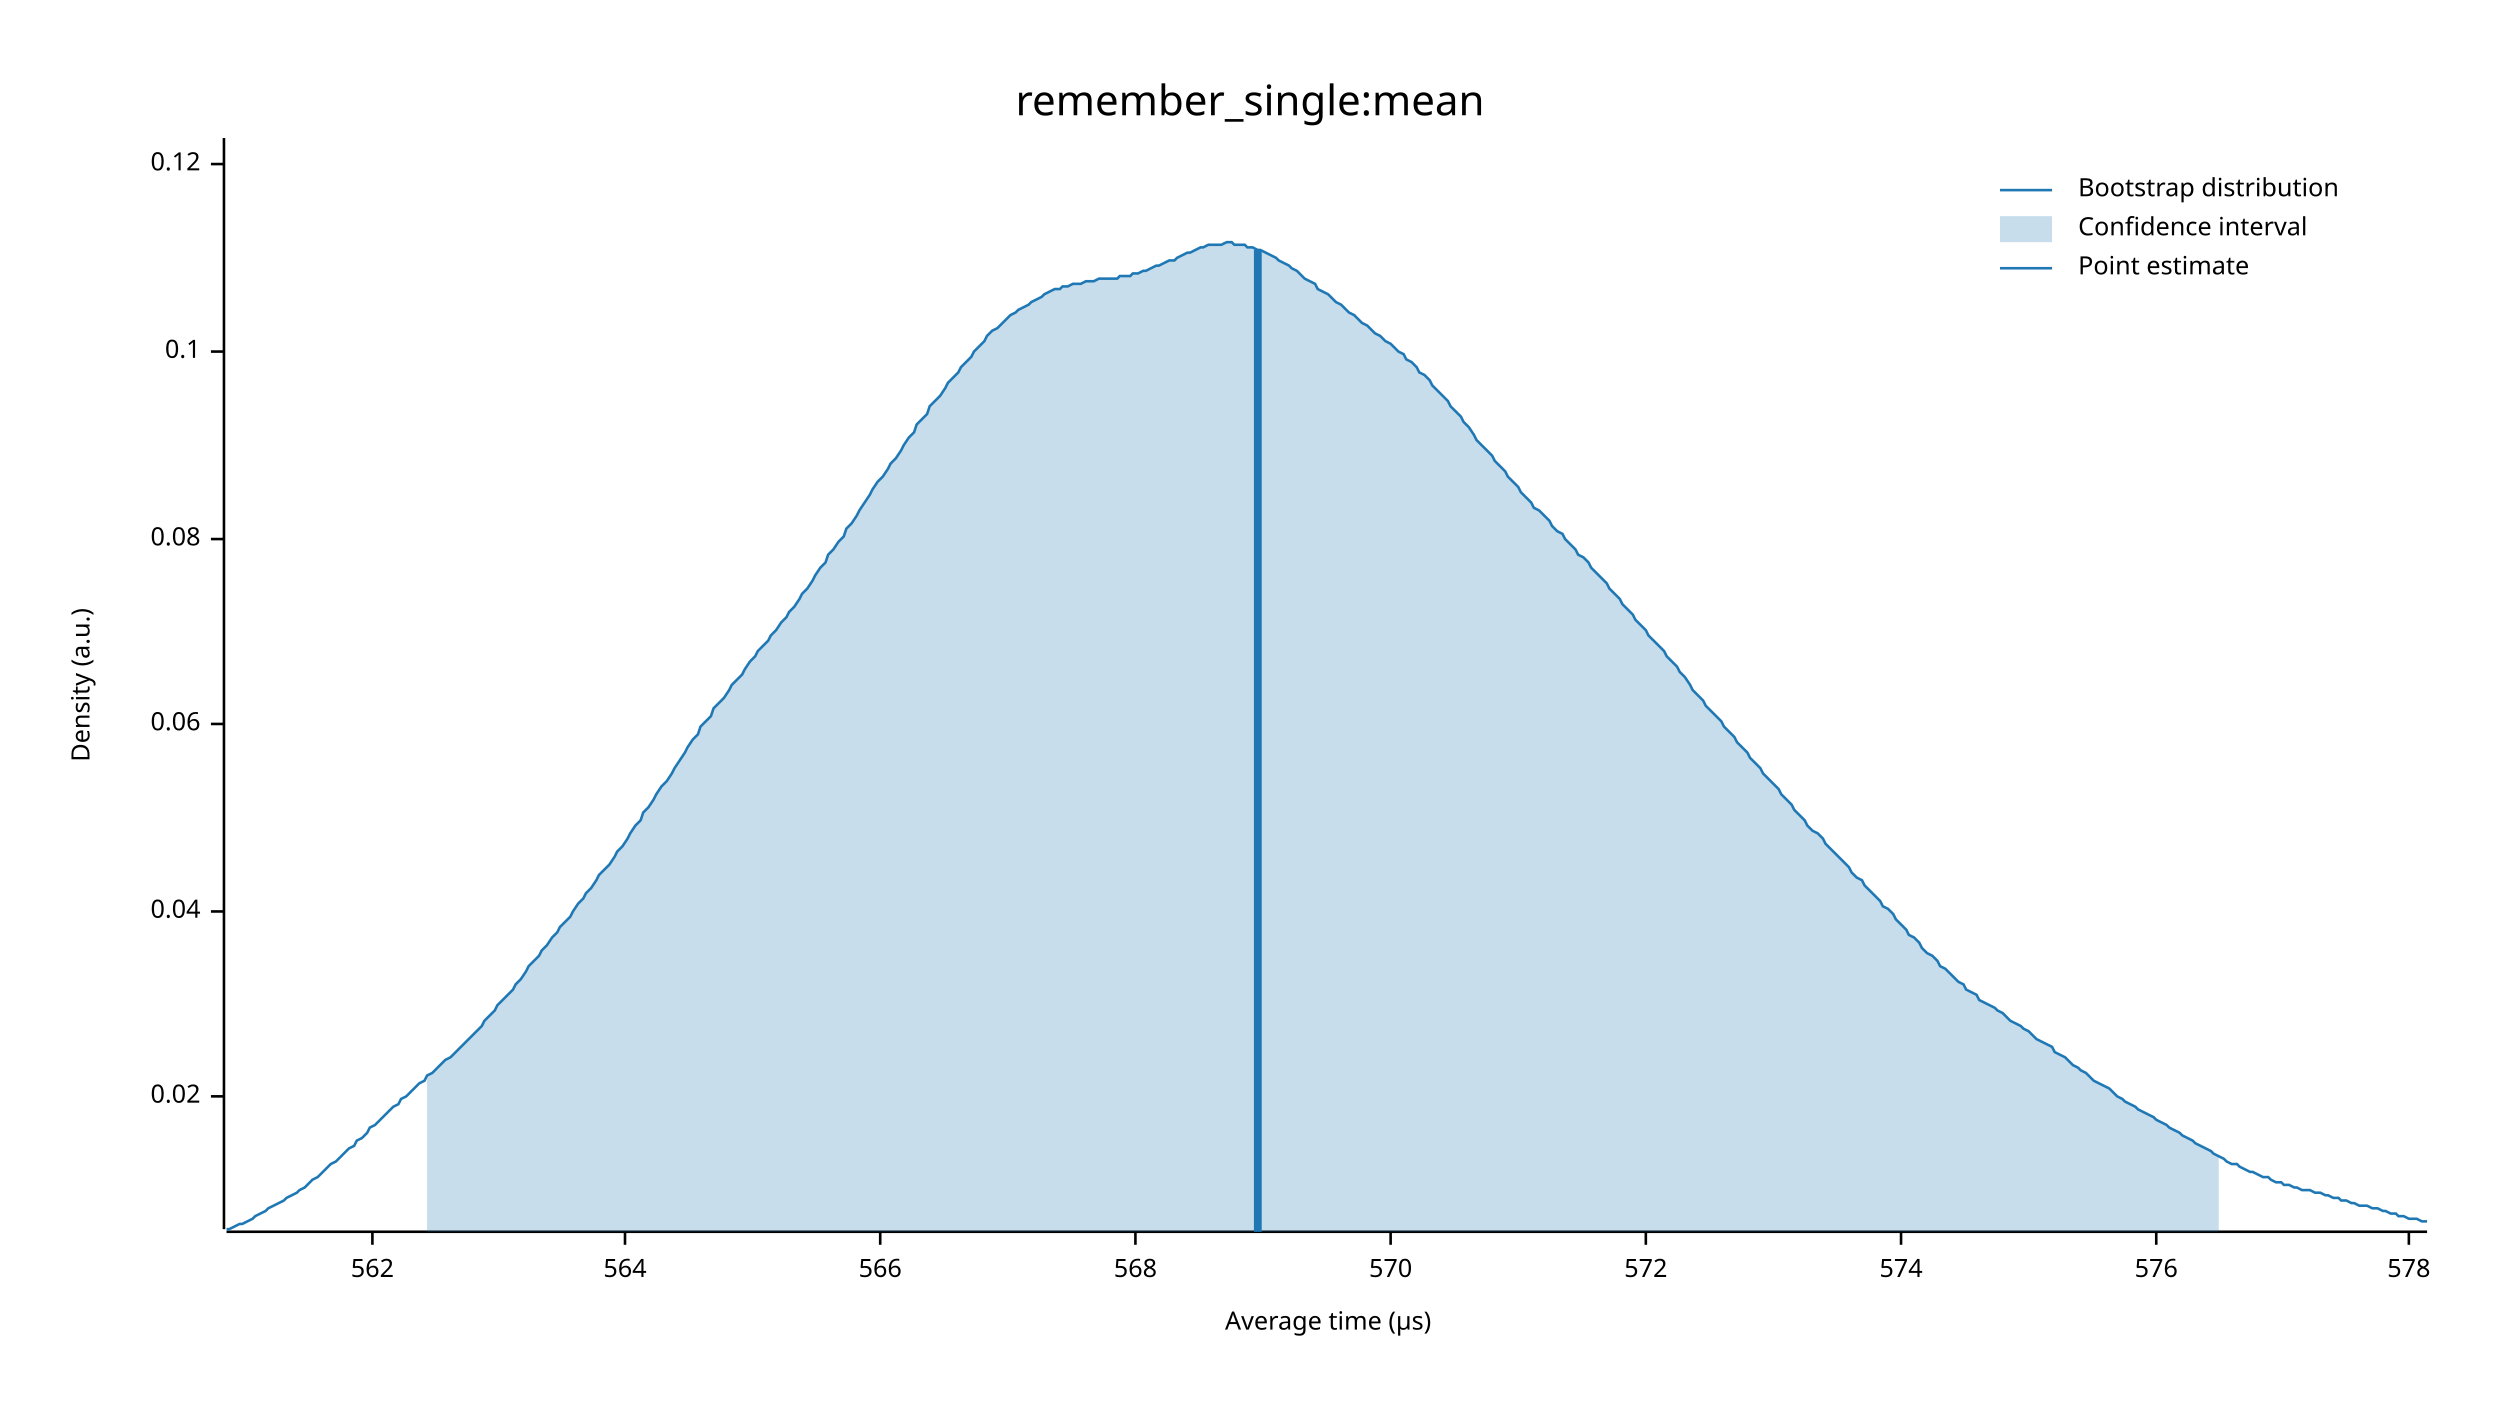
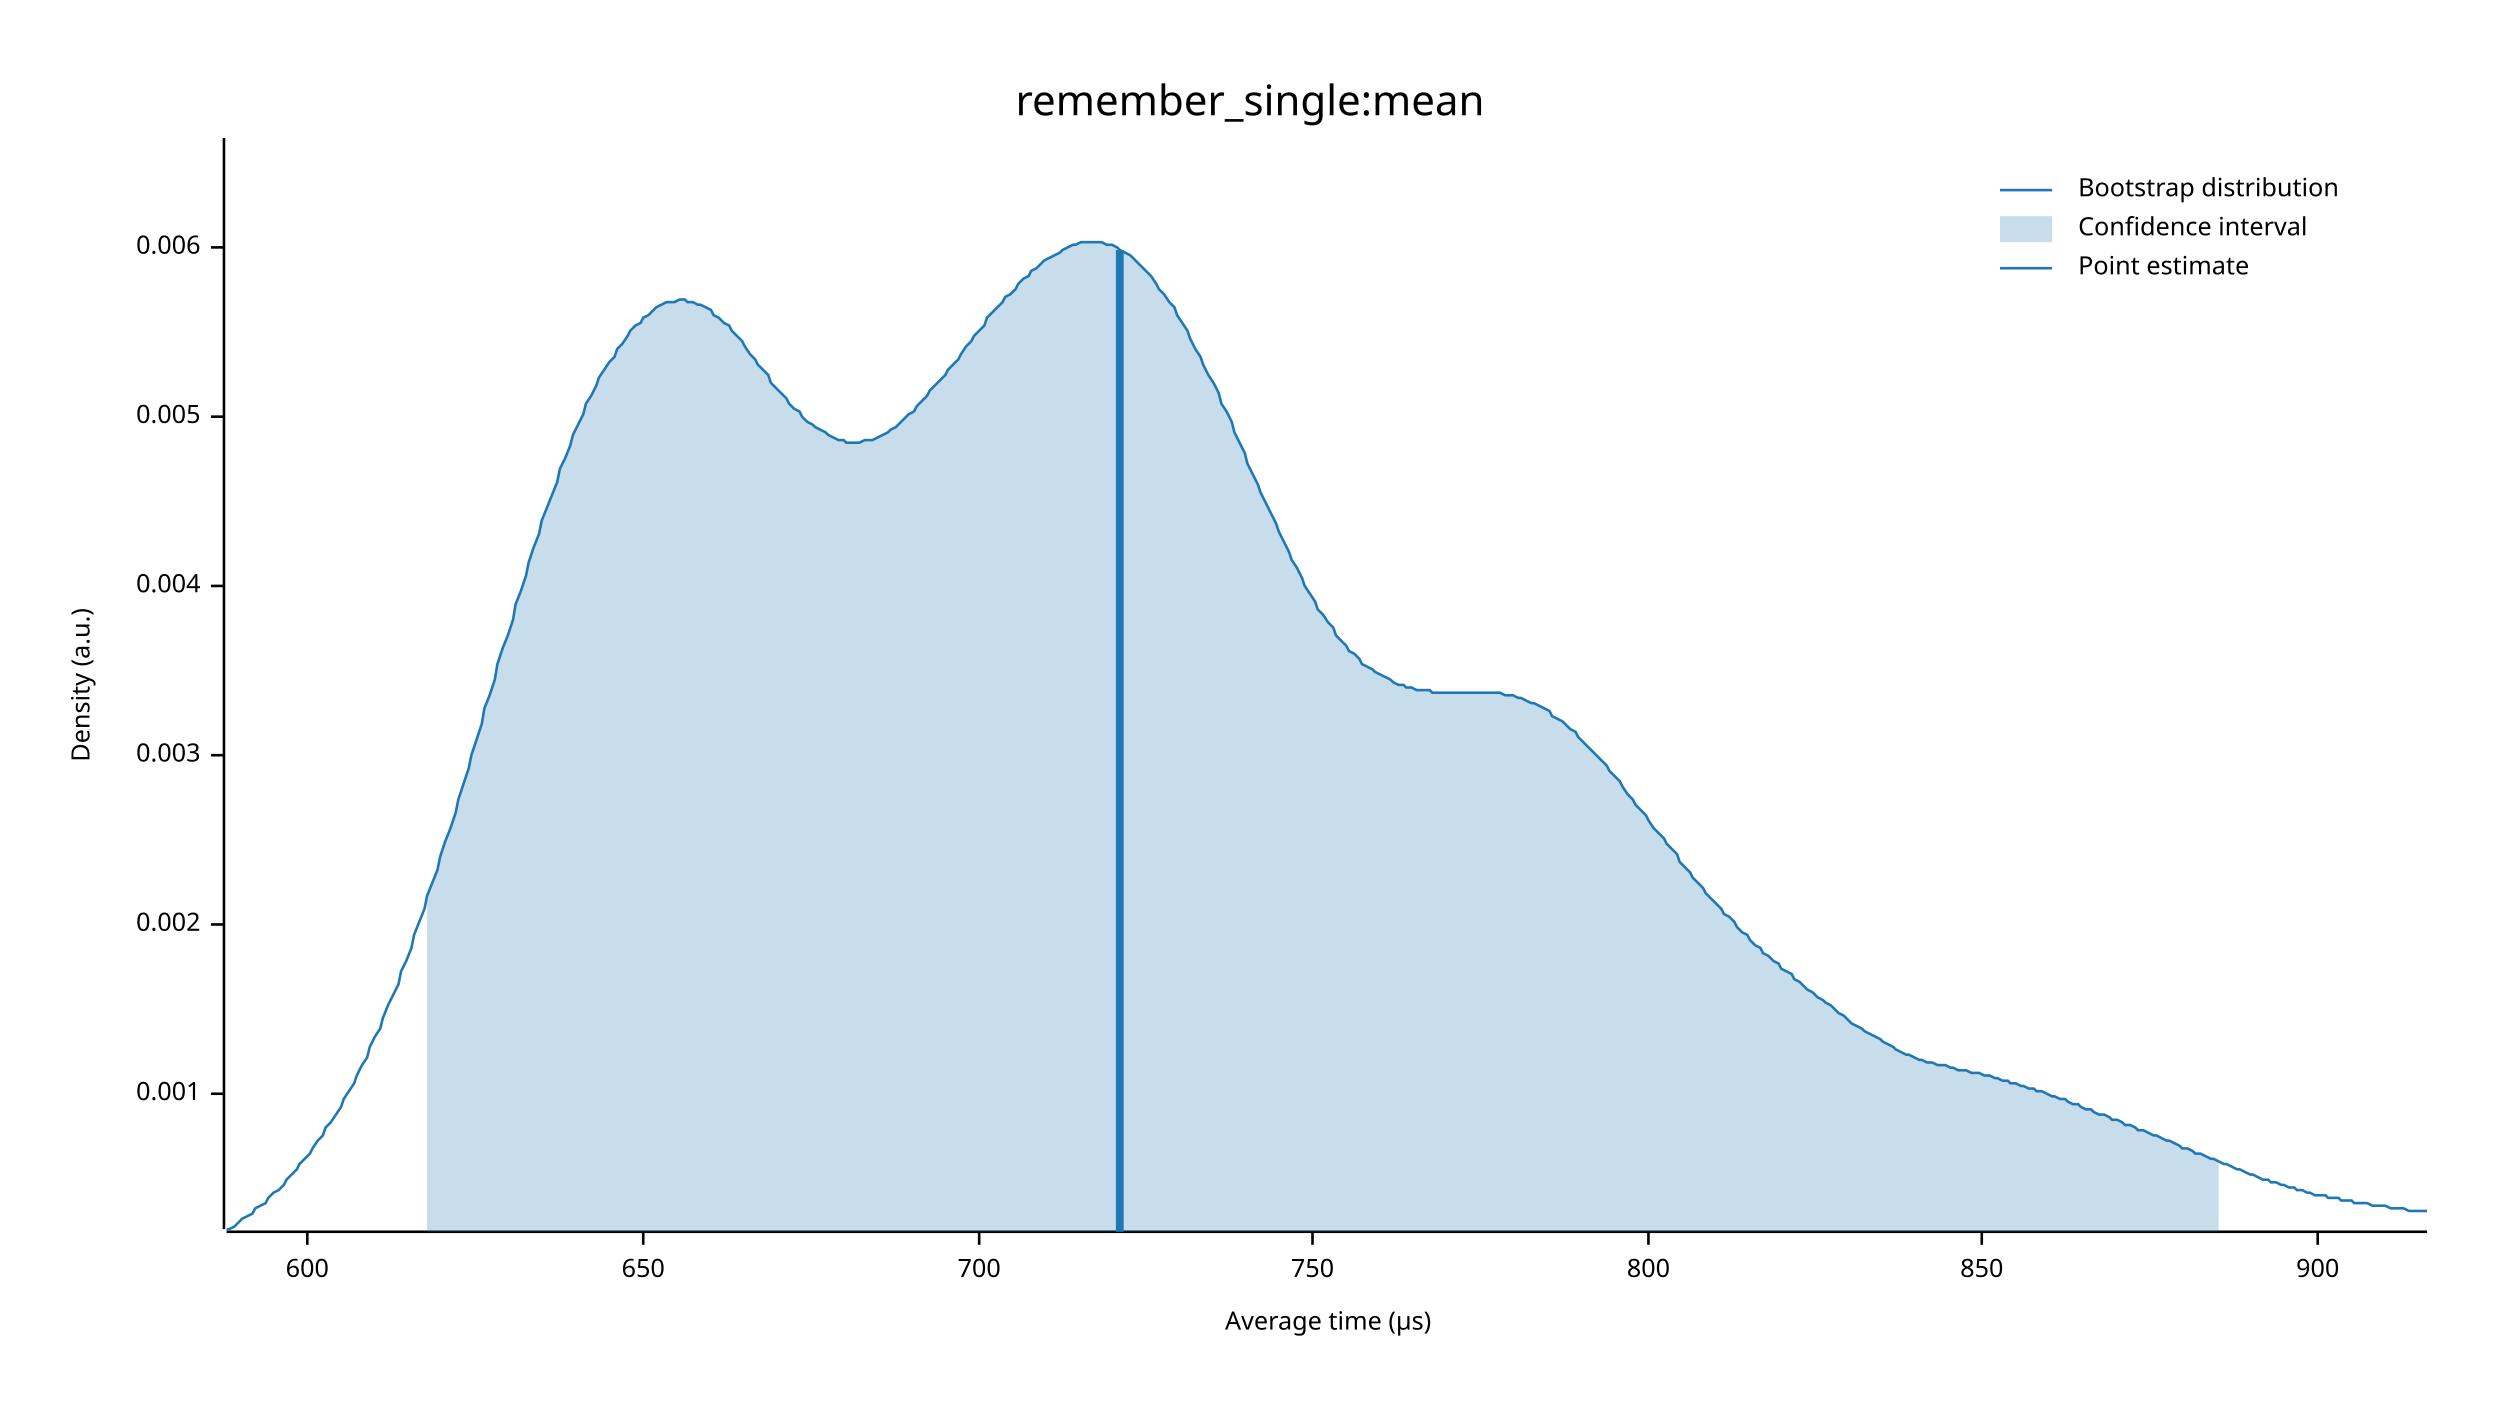
<svg xmlns="http://www.w3.org/2000/svg" width="960" height="540" viewBox="0 0 960 540">
  <text x="480" y="32" dy="0.76em" text-anchor="middle" font-family="sans-serif" font-size="16.129" opacity="1" fill="#000000">
remember_single:mean
</text>
  <text x="27" y="263" dy="0.76em" text-anchor="middle" font-family="sans-serif" font-size="9.677" opacity="1" fill="#000000" transform="rotate(270, 27, 263)">
Density (a.u.)
</text>
  <text x="510" y="513" dy="-0.5ex" text-anchor="middle" font-family="sans-serif" font-size="9.677" opacity="1" fill="#000000">
Average time (µs)
</text>
  <polyline fill="none" opacity="1" stroke="#000000" stroke-width="1" points="86,53 86,472 " />
-   <text x="77" y="421" dy="0.5ex" text-anchor="end" font-family="sans-serif" font-size="9.677" opacity="1" fill="#000000">
- 0.02
+   <text x="77" y="420" dy="0.5ex" text-anchor="end" font-family="sans-serif" font-size="9.677" opacity="1" fill="#000000">
+ 0.001
</text>
-   <polyline fill="none" opacity="1" stroke="#000000" stroke-width="1" points="81,421 86,421 " />
-   <text x="77" y="350" dy="0.5ex" text-anchor="end" font-family="sans-serif" font-size="9.677" opacity="1" fill="#000000">
- 0.04
+   <polyline fill="none" opacity="1" stroke="#000000" stroke-width="1" points="81,420 86,420 " />
+   <text x="77" y="355" dy="0.5ex" text-anchor="end" font-family="sans-serif" font-size="9.677" opacity="1" fill="#000000">
+ 0.002
</text>
-   <polyline fill="none" opacity="1" stroke="#000000" stroke-width="1" points="81,350 86,350 " />
-   <text x="77" y="278" dy="0.5ex" text-anchor="end" font-family="sans-serif" font-size="9.677" opacity="1" fill="#000000">
- 0.06
+   <polyline fill="none" opacity="1" stroke="#000000" stroke-width="1" points="81,355 86,355 " />
+   <text x="77" y="290" dy="0.5ex" text-anchor="end" font-family="sans-serif" font-size="9.677" opacity="1" fill="#000000">
+ 0.003
</text>
-   <polyline fill="none" opacity="1" stroke="#000000" stroke-width="1" points="81,278 86,278 " />
-   <text x="77" y="207" dy="0.5ex" text-anchor="end" font-family="sans-serif" font-size="9.677" opacity="1" fill="#000000">
- 0.08
+   <polyline fill="none" opacity="1" stroke="#000000" stroke-width="1" points="81,290 86,290 " />
+   <text x="77" y="225" dy="0.5ex" text-anchor="end" font-family="sans-serif" font-size="9.677" opacity="1" fill="#000000">
+ 0.004
</text>
-   <polyline fill="none" opacity="1" stroke="#000000" stroke-width="1" points="81,207 86,207 " />
-   <text x="77" y="135" dy="0.5ex" text-anchor="end" font-family="sans-serif" font-size="9.677" opacity="1" fill="#000000">
- 0.1
+   <polyline fill="none" opacity="1" stroke="#000000" stroke-width="1" points="81,225 86,225 " />
+   <text x="77" y="160" dy="0.5ex" text-anchor="end" font-family="sans-serif" font-size="9.677" opacity="1" fill="#000000">
+ 0.005
</text>
-   <polyline fill="none" opacity="1" stroke="#000000" stroke-width="1" points="81,135 86,135 " />
-   <text x="77" y="63" dy="0.5ex" text-anchor="end" font-family="sans-serif" font-size="9.677" opacity="1" fill="#000000">
- 0.12
+   <polyline fill="none" opacity="1" stroke="#000000" stroke-width="1" points="81,160 86,160 " />
+   <text x="77" y="95" dy="0.5ex" text-anchor="end" font-family="sans-serif" font-size="9.677" opacity="1" fill="#000000">
+ 0.006
</text>
-   <polyline fill="none" opacity="1" stroke="#000000" stroke-width="1" points="81,63 86,63 " />
+   <polyline fill="none" opacity="1" stroke="#000000" stroke-width="1" points="81,95 86,95 " />
  <polyline fill="none" opacity="1" stroke="#000000" stroke-width="1" points="87,473 932,473 " />
-   <text x="143" y="483" dy="0.76em" text-anchor="middle" font-family="sans-serif" font-size="9.677" opacity="1" fill="#000000">
- 562
+   <text x="118" y="483" dy="0.76em" text-anchor="middle" font-family="sans-serif" font-size="9.677" opacity="1" fill="#000000">
+ 600
</text>
-   <polyline fill="none" opacity="1" stroke="#000000" stroke-width="1" points="143,473 143,478 " />
-   <text x="240" y="483" dy="0.76em" text-anchor="middle" font-family="sans-serif" font-size="9.677" opacity="1" fill="#000000">
- 564
+   <polyline fill="none" opacity="1" stroke="#000000" stroke-width="1" points="118,473 118,478 " />
+   <text x="247" y="483" dy="0.76em" text-anchor="middle" font-family="sans-serif" font-size="9.677" opacity="1" fill="#000000">
+ 650
</text>
-   <polyline fill="none" opacity="1" stroke="#000000" stroke-width="1" points="240,473 240,478 " />
-   <text x="338" y="483" dy="0.76em" text-anchor="middle" font-family="sans-serif" font-size="9.677" opacity="1" fill="#000000">
- 566
+   <polyline fill="none" opacity="1" stroke="#000000" stroke-width="1" points="247,473 247,478 " />
+   <text x="376" y="483" dy="0.76em" text-anchor="middle" font-family="sans-serif" font-size="9.677" opacity="1" fill="#000000">
+ 700
</text>
-   <polyline fill="none" opacity="1" stroke="#000000" stroke-width="1" points="338,473 338,478 " />
-   <text x="436" y="483" dy="0.76em" text-anchor="middle" font-family="sans-serif" font-size="9.677" opacity="1" fill="#000000">
- 568
+   <polyline fill="none" opacity="1" stroke="#000000" stroke-width="1" points="376,473 376,478 " />
+   <text x="504" y="483" dy="0.76em" text-anchor="middle" font-family="sans-serif" font-size="9.677" opacity="1" fill="#000000">
+ 750
</text>
-   <polyline fill="none" opacity="1" stroke="#000000" stroke-width="1" points="436,473 436,478 " />
-   <text x="534" y="483" dy="0.76em" text-anchor="middle" font-family="sans-serif" font-size="9.677" opacity="1" fill="#000000">
- 570
+   <polyline fill="none" opacity="1" stroke="#000000" stroke-width="1" points="504,473 504,478 " />
+   <text x="633" y="483" dy="0.76em" text-anchor="middle" font-family="sans-serif" font-size="9.677" opacity="1" fill="#000000">
+ 800
</text>
-   <polyline fill="none" opacity="1" stroke="#000000" stroke-width="1" points="534,473 534,478 " />
-   <text x="632" y="483" dy="0.76em" text-anchor="middle" font-family="sans-serif" font-size="9.677" opacity="1" fill="#000000">
- 572
+   <polyline fill="none" opacity="1" stroke="#000000" stroke-width="1" points="633,473 633,478 " />
+   <text x="761" y="483" dy="0.76em" text-anchor="middle" font-family="sans-serif" font-size="9.677" opacity="1" fill="#000000">
+ 850
</text>
-   <polyline fill="none" opacity="1" stroke="#000000" stroke-width="1" points="632,473 632,478 " />
-   <text x="730" y="483" dy="0.76em" text-anchor="middle" font-family="sans-serif" font-size="9.677" opacity="1" fill="#000000">
- 574
+   <polyline fill="none" opacity="1" stroke="#000000" stroke-width="1" points="761,473 761,478 " />
+   <text x="890" y="483" dy="0.76em" text-anchor="middle" font-family="sans-serif" font-size="9.677" opacity="1" fill="#000000">
+ 900
</text>
-   <polyline fill="none" opacity="1" stroke="#000000" stroke-width="1" points="730,473 730,478 " />
-   <text x="828" y="483" dy="0.76em" text-anchor="middle" font-family="sans-serif" font-size="9.677" opacity="1" fill="#000000">
- 576
- </text>
-   <polyline fill="none" opacity="1" stroke="#000000" stroke-width="1" points="828,473 828,478 " />
-   <text x="925" y="483" dy="0.76em" text-anchor="middle" font-family="sans-serif" font-size="9.677" opacity="1" fill="#000000">
- 578
- </text>
-   <polyline fill="none" opacity="1" stroke="#000000" stroke-width="1" points="925,473 925,478 " />
-   <polyline fill="none" opacity="1" stroke="#1F78B4" stroke-width="1" points="87,472 88,472 90,471 92,470 93,470 95,469 97,468 98,467 100,466 102,465 103,464 105,463 107,462 109,461 110,460 112,459 114,458 115,457 117,456 119,454 120,453 122,452 124,450 125,449 127,447 129,446 131,444 132,443 134,441 136,440 137,438 139,437 141,435 142,433 144,432 146,430 147,429 149,427 151,425 153,424 154,422 156,421 158,419 159,418 161,416 163,415 164,413 166,412 168,410 169,409 171,407 173,406 175,404 176,403 178,401 180,399 181,398 183,396 185,394 186,392 188,390 190,388 191,386 193,384 195,382 197,380 198,378 200,376 202,373 203,371 205,369 207,367 208,365 210,363 212,360 214,358 215,356 217,354 219,352 220,350 222,347 224,345 225,343 227,341 229,338 230,336 232,334 234,332 236,329 237,327 239,325 241,322 242,320 244,317 246,315 247,312 249,310 251,307 252,305 254,302 256,300 258,297 259,295 261,292 263,289 264,287 266,284 268,282 269,279 271,277 273,275 274,272 276,270 278,268 280,265 281,263 283,261 285,259 286,257 288,254 290,252 291,250 293,248 295,246 296,244 298,242 300,239 302,237 303,235 305,233 307,230 308,228 310,226 312,223 313,221 315,218 317,216 318,213 320,211 322,208 324,206 325,203 327,201 329,198 330,196 332,193 334,190 335,188 337,185 339,183 341,180 342,178 344,176 346,173 347,171 349,168 351,166 352,163 354,161 356,159 357,156 359,154 361,152 363,149 364,147 366,145 368,143 369,141 371,139 373,137 374,135 376,133 378,131 379,129 381,127 383,126 385,124 386,123 388,121 390,120 391,119 393,118 395,117 396,116 398,115 400,114 401,113 403,112 405,111 407,111 408,110 410,110 412,109 413,109 415,109 417,108 418,108 420,108 422,107 423,107 425,107 427,107 429,107 430,106 432,106 434,106 435,105 437,105 439,104 440,104 442,103 444,102 445,102 447,101 449,100 451,100 452,99 454,98 456,97 457,97 459,96 461,95 462,95 464,94 466,94 468,94 469,94 471,93 473,93 474,94 476,94 478,94 479,95 481,95 483,96 484,96 486,97 488,98 490,99 491,100 493,101 495,102 496,103 498,104 500,106 501,107 503,108 505,109 506,111 508,112 510,113 512,115 513,116 515,117 517,119 518,120 520,121 522,123 523,124 525,125 527,127 528,128 530,129 532,131 534,132 535,133 537,135 539,136 540,138 542,139 544,141 545,143 547,144 549,146 550,148 552,150 554,152 556,154 557,156 559,158 561,160 562,162 564,164 566,167 567,169 569,171 571,173 573,175 574,177 576,179 578,181 579,183 581,185 583,187 584,189 586,191 588,193 589,195 591,196 593,198 595,200 596,202 598,204 600,205 601,207 603,209 605,211 606,213 608,214 610,216 611,218 613,220 615,222 617,224 618,226 620,228 622,230 623,232 625,234 627,236 628,238 630,240 632,242 633,244 635,246 637,248 639,250 640,252 642,254 644,256 645,258 647,260 649,263 650,265 652,267 654,269 655,271 657,273 659,275 661,277 662,279 664,281 666,283 667,285 669,287 671,289 672,291 674,293 676,295 677,297 679,299 681,301 683,303 684,305 686,307 688,309 689,311 691,313 693,315 694,317 696,319 698,320 700,322 701,324 703,326 705,328 706,329 708,331 710,333 711,335 713,337 715,338 716,340 718,342 720,344 722,346 723,348 725,349 727,351 728,353 730,355 732,357 733,359 735,360 737,362 738,364 740,366 742,367 744,369 745,371 747,372 749,374 750,375 752,377 754,378 755,380 757,381 759,382 760,384 762,385 764,386 766,387 767,388 769,389 771,391 772,392 774,393 776,394 777,395 779,396 781,398 782,399 784,400 786,401 788,402 789,404 791,405 793,406 794,407 796,409 798,410 799,411 801,412 803,414 804,415 806,416 808,417 810,418 811,419 813,421 815,422 816,423 818,424 820,425 821,426 823,427 825,428 827,429 828,430 830,431 832,432 833,433 835,434 837,435 838,436 840,437 842,438 843,439 845,440 847,441 849,442 850,443 852,444 854,445 855,446 857,447 859,447 860,448 862,449 864,450 865,450 867,451 869,452 871,452 872,453 874,454 876,454 877,455 879,455 881,456 882,456 884,457 886,457 887,457 889,458 891,458 893,459 894,459 896,460 898,460 899,461 901,461 903,462 904,462 906,463 908,463 909,463 911,464 913,464 915,465 916,465 918,466 920,466 921,467 923,467 925,468 926,468 928,468 930,469 932,469 " />
-   <polygon opacity="0.25" fill="#1F78B4" points="164,413 166,412 168,410 169,409 171,407 173,406 175,404 176,403 178,401 180,399 181,398 183,396 185,394 186,392 188,390 190,388 191,386 193,384 195,382 197,380 198,378 200,376 202,373 203,371 205,369 207,367 208,365 210,363 212,360 214,358 215,356 217,354 219,352 220,350 222,347 224,345 225,343 227,341 229,338 230,336 232,334 234,332 236,329 237,327 239,325 241,322 242,320 244,317 246,315 247,312 249,310 251,307 252,305 254,302 256,300 258,297 259,295 261,292 263,289 264,287 266,284 268,282 269,279 271,277 273,275 274,272 276,270 278,268 280,265 281,263 283,261 285,259 286,257 288,254 290,252 291,250 293,248 295,246 296,244 298,242 300,239 302,237 303,235 305,233 307,230 308,228 310,226 312,223 313,221 315,218 317,216 318,213 320,211 322,208 324,206 325,203 327,201 329,198 330,196 332,193 334,190 335,188 337,185 339,183 341,180 342,178 344,176 346,173 347,171 349,168 351,166 352,163 354,161 356,159 357,156 359,154 361,152 363,149 364,147 366,145 368,143 369,141 371,139 373,137 374,135 376,133 378,131 379,129 381,127 383,126 385,124 386,123 388,121 390,120 391,119 393,118 395,117 396,116 398,115 400,114 401,113 403,112 405,111 407,111 408,110 410,110 412,109 413,109 415,109 417,108 418,108 420,108 422,107 423,107 425,107 427,107 429,107 430,106 432,106 434,106 435,105 437,105 439,104 440,104 442,103 444,102 445,102 447,101 449,100 451,100 452,99 454,98 456,97 457,97 459,96 461,95 462,95 464,94 466,94 468,94 469,94 471,93 473,93 474,94 476,94 478,94 479,95 481,95 483,96 484,96 486,97 488,98 490,99 491,100 493,101 495,102 496,103 498,104 500,106 501,107 503,108 505,109 506,111 508,112 510,113 512,115 513,116 515,117 517,119 518,120 520,121 522,123 523,124 525,125 527,127 528,128 530,129 532,131 534,132 535,133 537,135 539,136 540,138 542,139 544,141 545,143 547,144 549,146 550,148 552,150 554,152 556,154 557,156 559,158 561,160 562,162 564,164 566,167 567,169 569,171 571,173 573,175 574,177 576,179 578,181 579,183 581,185 583,187 584,189 586,191 588,193 589,195 591,196 593,198 595,200 596,202 598,204 600,205 601,207 603,209 605,211 606,213 608,214 610,216 611,218 613,220 615,222 617,224 618,226 620,228 622,230 623,232 625,234 627,236 628,238 630,240 632,242 633,244 635,246 637,248 639,250 640,252 642,254 644,256 645,258 647,260 649,263 650,265 652,267 654,269 655,271 657,273 659,275 661,277 662,279 664,281 666,283 667,285 669,287 671,289 672,291 674,293 676,295 677,297 679,299 681,301 683,303 684,305 686,307 688,309 689,311 691,313 693,315 694,317 696,319 698,320 700,322 701,324 703,326 705,328 706,329 708,331 710,333 711,335 713,337 715,338 716,340 718,342 720,344 722,346 723,348 725,349 727,351 728,353 730,355 732,357 733,359 735,360 737,362 738,364 740,366 742,367 744,369 745,371 747,372 749,374 750,375 752,377 754,378 755,380 757,381 759,382 760,384 762,385 764,386 766,387 767,388 769,389 771,391 772,392 774,393 776,394 777,395 779,396 781,398 782,399 784,400 786,401 788,402 789,404 791,405 793,406 794,407 796,409 798,410 799,411 801,412 803,414 804,415 806,416 808,417 810,418 811,419 813,421 815,422 816,423 818,424 820,425 821,426 823,427 825,428 827,429 828,430 830,431 832,432 833,433 835,434 837,435 838,436 840,437 842,438 843,439 845,440 847,441 849,442 850,443 852,444 852,473 164,473 " />
-   <polyline fill="none" opacity="1" stroke="#1F78B4" stroke-width="3" points="483,473 483,96 " />
+   <polyline fill="none" opacity="1" stroke="#000000" stroke-width="1" points="890,473 890,478 " />
+   <polyline fill="none" opacity="1" stroke="#1F78B4" stroke-width="1" points="87,472 88,472 90,471 92,469 93,468 95,467 97,466 98,464 100,463 102,462 103,460 105,458 107,457 109,455 110,453 112,451 114,449 115,447 117,445 119,443 120,441 122,438 124,436 125,433 127,431 129,428 131,425 132,422 134,419 136,416 137,413 139,409 141,406 142,402 144,398 146,395 147,391 149,386 151,382 153,378 154,373 156,369 158,364 159,359 161,354 163,349 164,344 166,339 168,334 169,329 171,323 173,318 175,312 176,307 178,301 180,295 181,290 183,284 185,278 186,272 188,267 190,261 191,255 193,249 195,244 197,238 198,232 200,227 202,221 203,216 205,210 207,205 208,200 210,195 212,190 214,185 215,180 217,176 219,171 220,167 222,163 224,159 225,155 227,152 229,148 230,145 232,142 234,139 236,137 237,134 239,132 241,129 242,127 244,125 246,124 247,122 249,121 251,119 252,118 254,117 256,116 258,116 259,116 261,115 263,115 264,116 266,116 268,117 269,117 271,118 273,119 274,121 276,122 278,124 280,125 281,127 283,129 285,131 286,133 288,136 290,138 291,140 293,142 295,144 296,147 298,149 300,151 302,153 303,155 305,157 307,158 308,160 310,162 312,163 313,164 315,165 317,166 318,167 320,168 322,169 324,169 325,170 327,170 329,170 330,170 332,169 334,169 335,169 337,168 339,167 341,166 342,165 344,164 346,162 347,161 349,159 351,158 352,156 354,154 356,152 357,150 359,148 361,146 363,144 364,142 366,140 368,138 369,136 371,133 373,131 374,129 376,127 378,125 379,122 381,120 383,118 385,116 386,114 388,113 390,111 391,109 393,107 395,106 396,104 398,103 400,101 401,100 403,99 405,98 407,97 408,96 410,95 412,94 413,94 415,93 417,93 418,93 420,93 422,93 423,93 425,94 427,94 429,95 430,96 432,97 434,98 435,99 437,101 439,103 440,104 442,106 444,109 445,111 447,113 449,116 451,118 452,121 454,124 456,127 457,130 459,134 461,137 462,140 464,144 466,147 468,151 469,155 471,158 473,162 474,166 476,170 478,174 479,178 481,182 483,186 484,189 486,193 488,197 490,201 491,204 493,208 495,212 496,215 498,218 500,222 501,225 503,228 505,231 506,234 508,236 510,239 512,241 513,244 515,246 517,248 518,250 520,251 522,253 523,255 525,256 527,257 528,258 530,259 532,260 534,261 535,262 537,263 539,263 540,264 542,264 544,265 545,265 547,265 549,265 550,266 552,266 554,266 556,266 557,266 559,266 561,266 562,266 564,266 566,266 567,266 569,266 571,266 573,266 574,266 576,266 578,267 579,267 581,267 583,268 584,268 586,269 588,270 589,270 591,271 593,272 595,273 596,275 598,276 600,277 601,278 603,280 605,281 606,283 608,285 610,287 611,288 613,290 615,292 617,294 618,296 620,298 622,300 623,302 625,305 627,307 628,309 630,311 632,313 633,315 635,318 637,320 639,322 640,324 642,326 644,328 645,331 647,333 649,335 650,337 652,339 654,341 655,343 657,345 659,347 661,349 662,351 664,352 666,354 667,356 669,358 671,359 672,361 674,363 676,364 677,366 679,367 681,369 683,370 684,372 686,373 688,374 689,376 691,377 693,379 694,380 696,381 698,383 700,384 701,385 703,386 705,388 706,389 708,390 710,392 711,393 713,394 715,395 716,396 718,397 720,398 722,399 723,400 725,401 727,402 728,403 730,404 732,405 733,405 735,406 737,407 738,407 740,408 742,408 744,409 745,409 747,409 749,410 750,410 752,411 754,411 755,411 757,412 759,412 760,412 762,413 764,413 766,414 767,414 769,415 771,415 772,416 774,416 776,417 777,417 779,418 781,418 782,419 784,419 786,420 788,421 789,421 791,422 793,422 794,423 796,424 798,424 799,425 801,426 803,426 804,427 806,428 808,428 810,429 811,430 813,430 815,431 816,432 818,432 820,433 821,434 823,434 825,435 827,436 828,436 830,437 832,438 833,438 835,439 837,440 838,441 840,441 842,442 843,443 845,443 847,444 849,445 850,445 852,446 854,447 855,447 857,448 859,449 860,449 862,450 864,451 865,451 867,452 869,453 871,453 872,454 874,454 876,455 877,455 879,456 881,456 882,457 884,457 886,458 887,458 889,459 891,459 893,459 894,460 896,460 898,460 899,461 901,461 903,461 904,462 906,462 908,462 909,462 911,463 913,463 915,463 916,463 918,464 920,464 921,464 923,464 925,465 926,465 928,465 930,465 932,465 " />
+   <polygon opacity="0.25" fill="#1F78B4" points="164,344 166,339 168,334 169,329 171,323 173,318 175,312 176,307 178,301 180,295 181,290 183,284 185,278 186,272 188,267 190,261 191,255 193,249 195,244 197,238 198,232 200,227 202,221 203,216 205,210 207,205 208,200 210,195 212,190 214,185 215,180 217,176 219,171 220,167 222,163 224,159 225,155 227,152 229,148 230,145 232,142 234,139 236,137 237,134 239,132 241,129 242,127 244,125 246,124 247,122 249,121 251,119 252,118 254,117 256,116 258,116 259,116 261,115 263,115 264,116 266,116 268,117 269,117 271,118 273,119 274,121 276,122 278,124 280,125 281,127 283,129 285,131 286,133 288,136 290,138 291,140 293,142 295,144 296,147 298,149 300,151 302,153 303,155 305,157 307,158 308,160 310,162 312,163 313,164 315,165 317,166 318,167 320,168 322,169 324,169 325,170 327,170 329,170 330,170 332,169 334,169 335,169 337,168 339,167 341,166 342,165 344,164 346,162 347,161 349,159 351,158 352,156 354,154 356,152 357,150 359,148 361,146 363,144 364,142 366,140 368,138 369,136 371,133 373,131 374,129 376,127 378,125 379,122 381,120 383,118 385,116 386,114 388,113 390,111 391,109 393,107 395,106 396,104 398,103 400,101 401,100 403,99 405,98 407,97 408,96 410,95 412,94 413,94 415,93 417,93 418,93 420,93 422,93 423,93 425,94 427,94 429,95 430,96 432,97 434,98 435,99 437,101 439,103 440,104 442,106 444,109 445,111 447,113 449,116 451,118 452,121 454,124 456,127 457,130 459,134 461,137 462,140 464,144 466,147 468,151 469,155 471,158 473,162 474,166 476,170 478,174 479,178 481,182 483,186 484,189 486,193 488,197 490,201 491,204 493,208 495,212 496,215 498,218 500,222 501,225 503,228 505,231 506,234 508,236 510,239 512,241 513,244 515,246 517,248 518,250 520,251 522,253 523,255 525,256 527,257 528,258 530,259 532,260 534,261 535,262 537,263 539,263 540,264 542,264 544,265 545,265 547,265 549,265 550,266 552,266 554,266 556,266 557,266 559,266 561,266 562,266 564,266 566,266 567,266 569,266 571,266 573,266 574,266 576,266 578,267 579,267 581,267 583,268 584,268 586,269 588,270 589,270 591,271 593,272 595,273 596,275 598,276 600,277 601,278 603,280 605,281 606,283 608,285 610,287 611,288 613,290 615,292 617,294 618,296 620,298 622,300 623,302 625,305 627,307 628,309 630,311 632,313 633,315 635,318 637,320 639,322 640,324 642,326 644,328 645,331 647,333 649,335 650,337 652,339 654,341 655,343 657,345 659,347 661,349 662,351 664,352 666,354 667,356 669,358 671,359 672,361 674,363 676,364 677,366 679,367 681,369 683,370 684,372 686,373 688,374 689,376 691,377 693,379 694,380 696,381 698,383 700,384 701,385 703,386 705,388 706,389 708,390 710,392 711,393 713,394 715,395 716,396 718,397 720,398 722,399 723,400 725,401 727,402 728,403 730,404 732,405 733,405 735,406 737,407 738,407 740,408 742,408 744,409 745,409 747,409 749,410 750,410 752,411 754,411 755,411 757,412 759,412 760,412 762,413 764,413 766,414 767,414 769,415 771,415 772,416 774,416 776,417 777,417 779,418 781,418 782,419 784,419 786,420 788,421 789,421 791,422 793,422 794,423 796,424 798,424 799,425 801,426 803,426 804,427 806,428 808,428 810,429 811,430 813,430 815,431 816,432 818,432 820,433 821,434 823,434 825,435 827,436 828,436 830,437 832,438 833,438 835,439 837,440 838,441 840,441 842,442 843,443 845,443 847,444 849,445 850,445 852,446 852,473 164,473 " />
+   <polyline fill="none" opacity="1" stroke="#1F78B4" stroke-width="3" points="430,473 430,96 " />
  <text x="798" y="68" dy="0.76em" text-anchor="start" font-family="sans-serif" font-size="9.677" opacity="1" fill="#000000">
Bootstrap distribution
</text>
  <text x="798" y="83" dy="0.76em" text-anchor="start" font-family="sans-serif" font-size="9.677" opacity="1" fill="#000000">
Confidence interval
</text>
  <text x="798" y="98" dy="0.76em" text-anchor="start" font-family="sans-serif" font-size="9.677" opacity="1" fill="#000000">
Point estimate
</text>
  <polyline fill="none" opacity="1" stroke="#1F78B4" stroke-width="1" points="768,73 788,73 " />
  <rect x="768" y="83" width="20" height="10" opacity="0.25" fill="#1F78B4" stroke="none" />
  <polyline fill="none" opacity="1" stroke="#1F78B4" stroke-width="1" points="768,103 788,103 " />
</svg>
